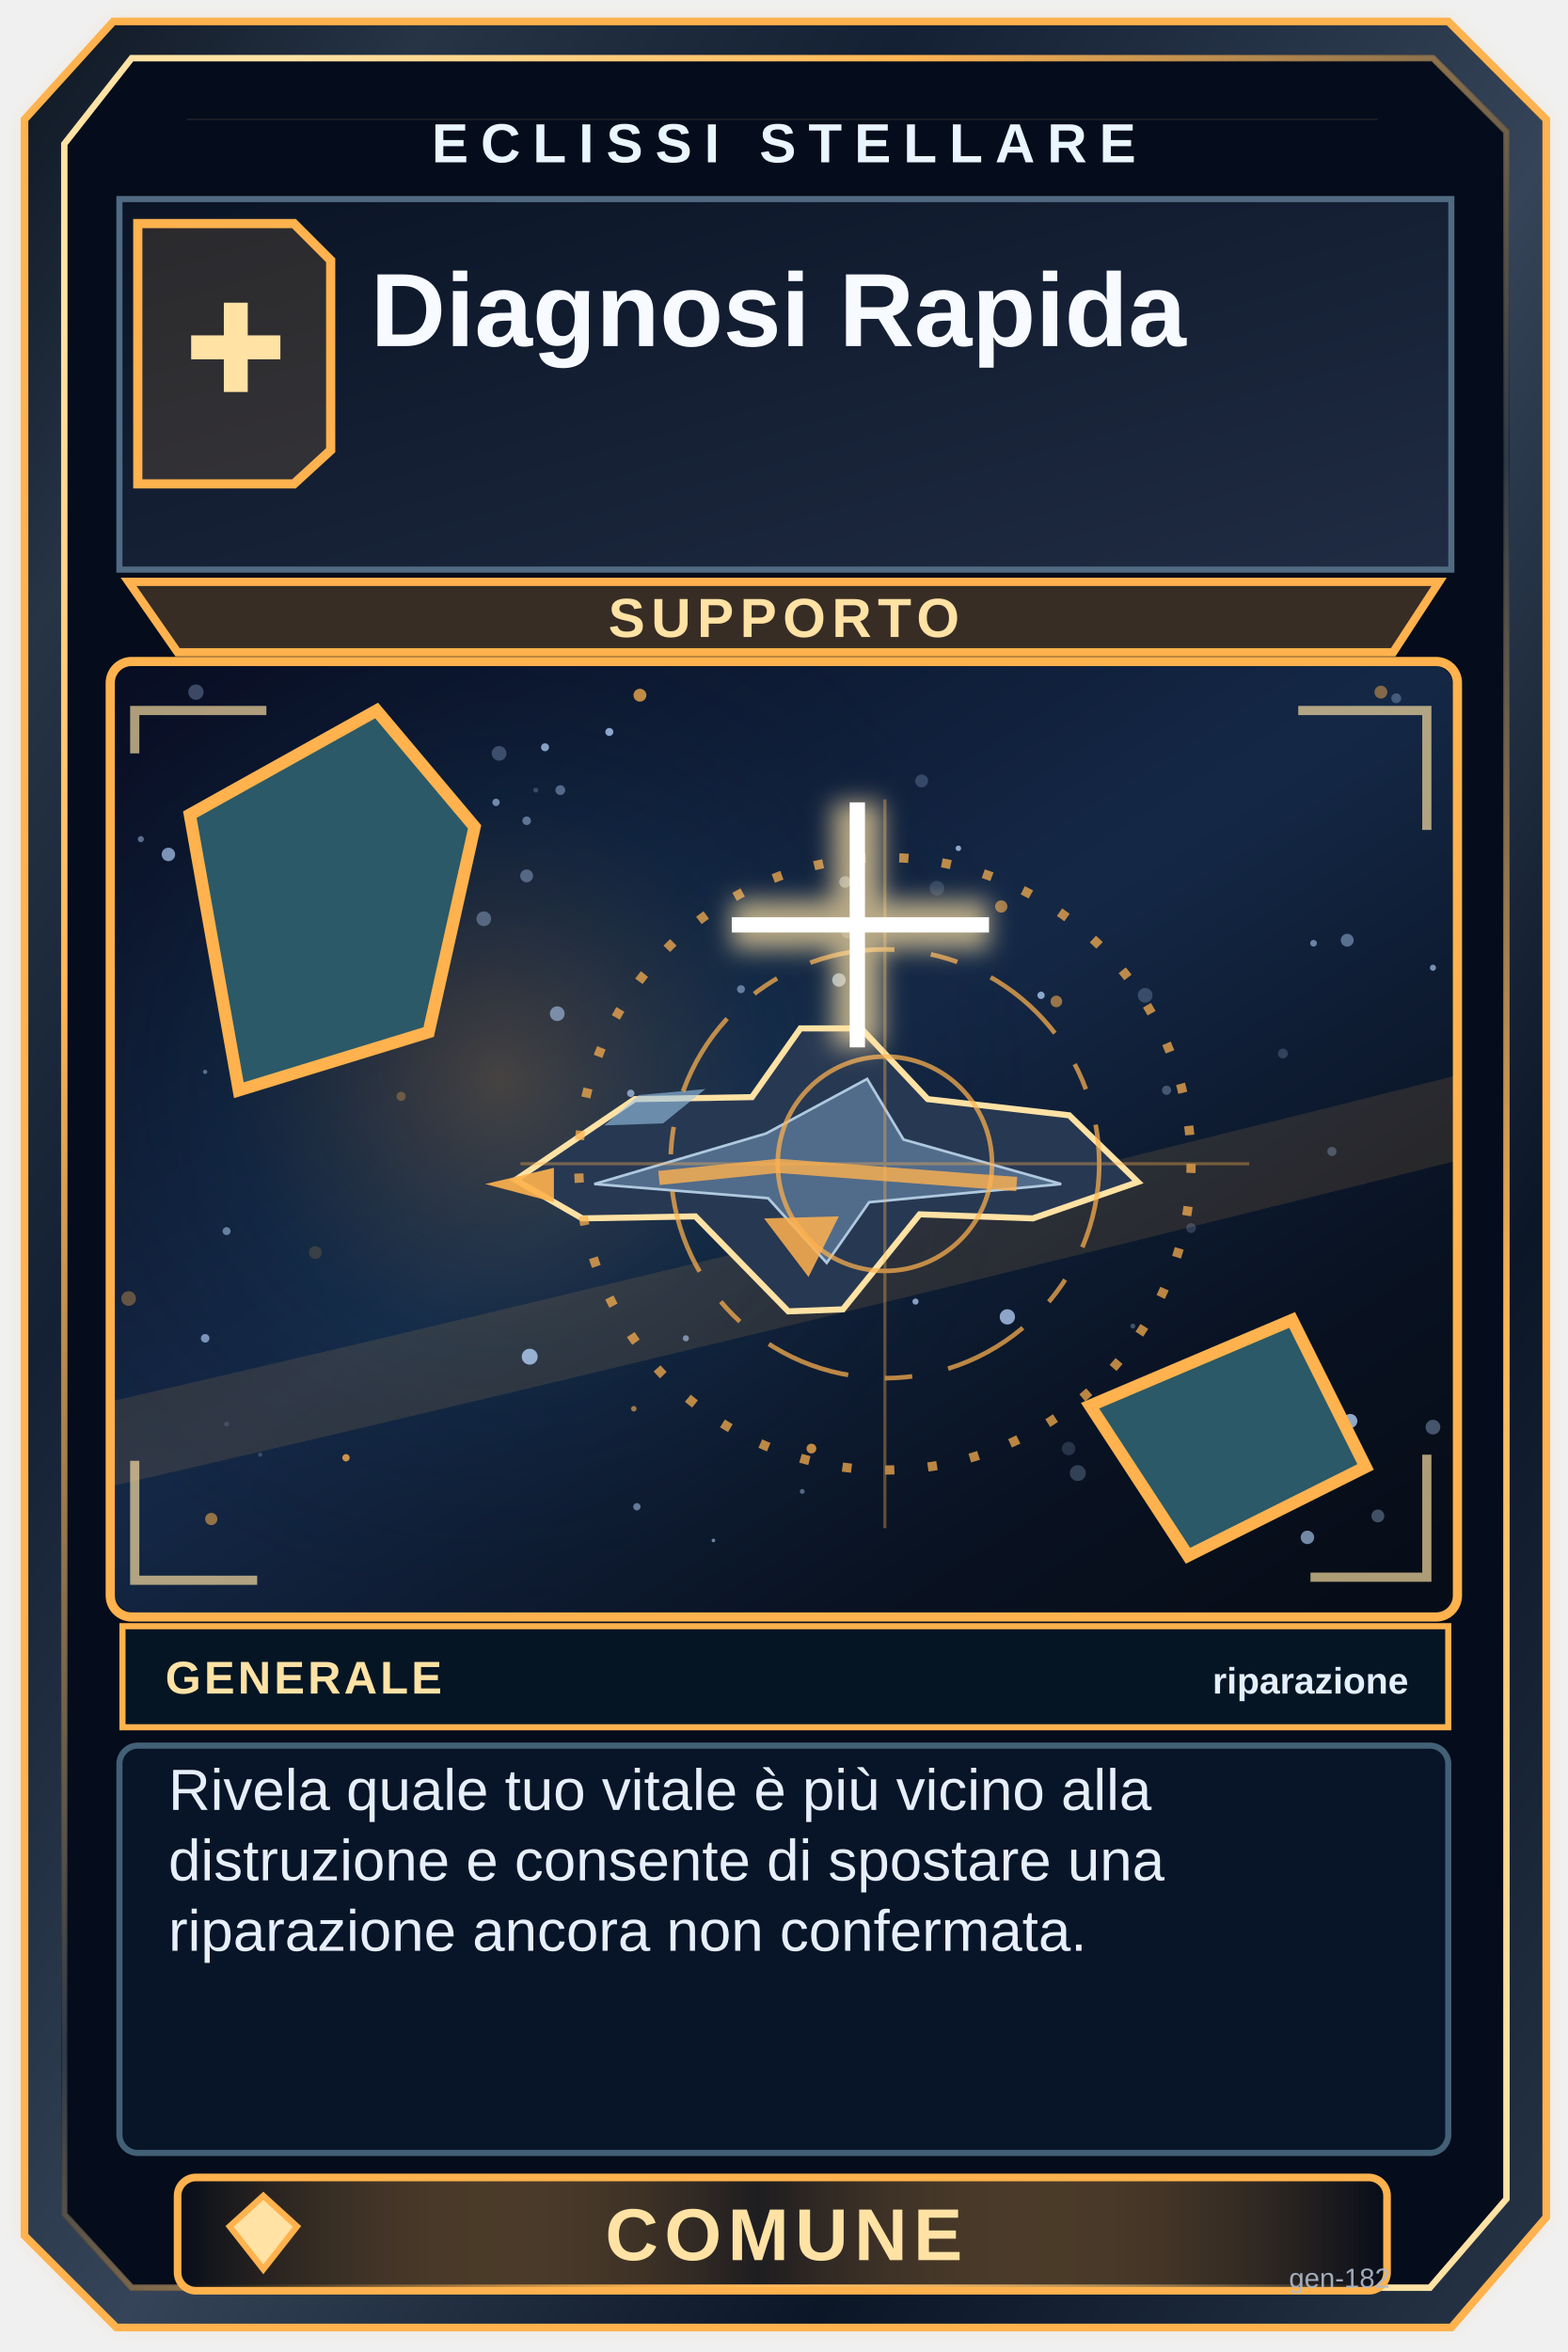
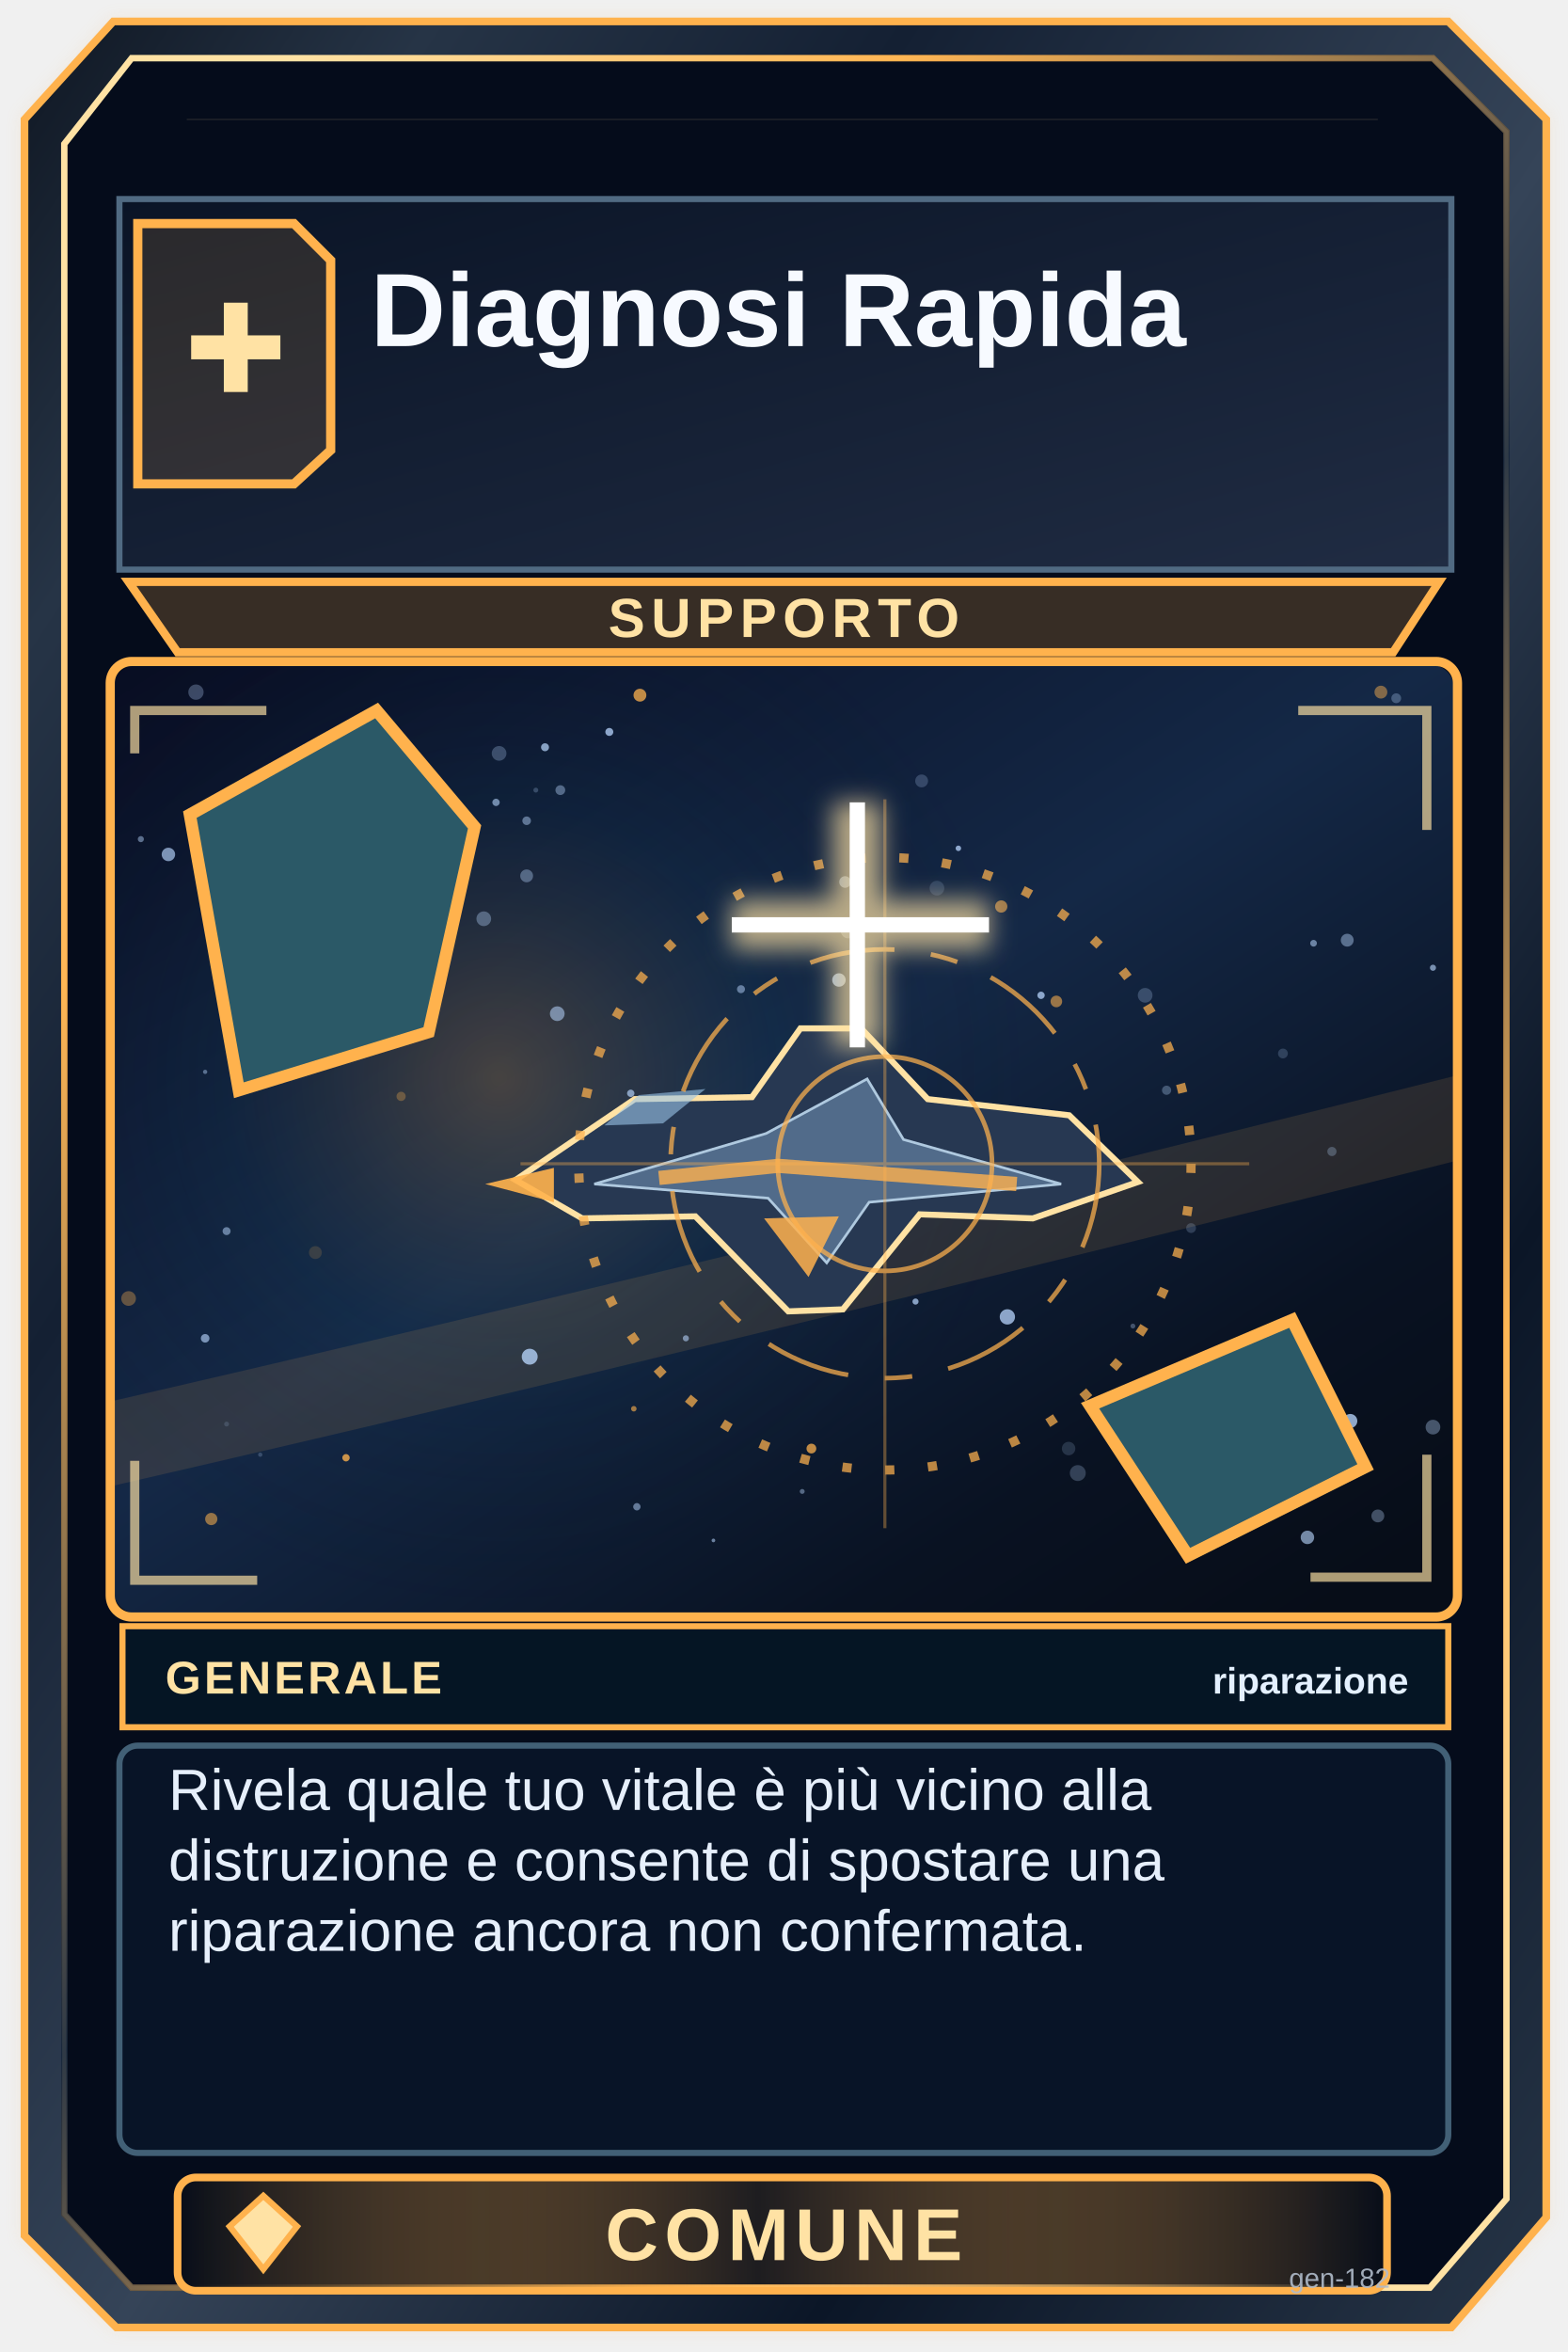
<svg xmlns="http://www.w3.org/2000/svg" width="512" height="768" viewBox="0 0 512 768" role="img" aria-label="Diagnosi Rapida · SUPPORTO · COMUNE">
  <defs>
    <linearGradient id="metal" x1="0" y1="0" x2="1" y2="1">
      <stop stop-color="#101824" />
      <stop offset=".13" stop-color="#263446" />
      <stop offset=".29" stop-color="#142033" />
      <stop offset=".53" stop-color="#354458" />
      <stop offset=".76" stop-color="#0b1627" />
      <stop offset="1" stop-color="#263446" />
    </linearGradient>
    <linearGradient id="rim" x1=".15" y1="0" x2=".87" y2="1">
      <stop stop-color="#ffe2a4" />
      <stop offset=".2" stop-color="#ffb24d" />
      <stop offset=".52" stop-color="#19283c" />
      <stop offset=".78" stop-color="#ffb24d" />
      <stop offset="1" stop-color="#ffe2a4" />
    </linearGradient>
    <linearGradient id="spaceSky" x1="0" y1="0" x2=".9" y2="1">
      <stop stop-color="#080d22" />
      <stop offset=".49" stop-color="#142846" />
      <stop offset=".82" stop-color="#091222" />
      <stop offset="1" stop-color="#070d18" />
    </linearGradient>
    <radialGradient id="planet">
      <stop stop-color="#ffb24d" stop-opacity=".65" />
      <stop offset=".52" stop-color="#194761" stop-opacity=".42" />
      <stop offset="1" stop-color="#0a1529" stop-opacity=".05" />
    </radialGradient>
    <linearGradient id="titlePanel" x1="0" x2="1" y1="0" y2="1">
      <stop stop-color="#0a1426" />
      <stop offset="1" stop-color="#202c43" />
    </linearGradient>
    <linearGradient id="rarityShine" x1="0" y1="0" x2="1" y2="0">
      <stop stop-color="#070d19" />
      <stop offset=".48" stop-color="#ffb24d" stop-opacity="0.1" />
      <stop offset="1" stop-color="#070d19" />
    </linearGradient>
    <filter id="rimGlow" x="-30%" y="-30%" width="160%" height="160%">
      <feGaussianBlur stdDeviation="2.45" />
    </filter>
    <filter id="beamGlow" x="-70%" y="-70%" width="240%" height="240%">
      <feGaussianBlur stdDeviation="4" />
    </filter>
    <clipPath id="artClip">
      <rect x="37" y="217" width="438" height="310" rx="8" />
    </clipPath>
  </defs>
  <path d="M37 7H473L505 39V724L474 760H38L8 730V39Z" fill="#030712" stroke="#ffb24d" stroke-width="2.8" opacity="0.12" filter="url(#rimGlow)" />
  <path d="M37 7H473L505 39V724L474 760H38L8 730V39Z" fill="url(#metal)" stroke="#ffb24d" stroke-width="2.5" />
  <path d="M43 19H468L492 43V718L467 747H43L21 723V47Z" fill="#050c1b" stroke="url(#rim)" stroke-width="2.1" />
  <path d="M43 19H468L492 43V718L467 747H43L21 723V47Z" fill="none" stroke="#ffe2a4" stroke-width="1.35" opacity="0.1" />
  <path d="M61 39H450" stroke="#ffe2a4" stroke-width="0.5" opacity="0.1" />
  <path d="M32 85V51L52 29H135 M376 29H458L482 52V122 M32 648V715L50 735H128 M382 735H460L481 713V647" fill="none" stroke="#f7fcff" stroke-width="1" opacity="0" />
  <path d="M61 43H450" stroke="#fff" stroke-width="1" opacity="0" />
-   <text x="256" y="53" text-anchor="middle" fill="#e9f5ff" font-size="18" font-family="Arial, sans-serif" font-weight="700" letter-spacing="4">ECLISSI STELLARE</text>
  <path d="M39 65H474V186H39Z" fill="url(#titlePanel)" stroke="#506a82" stroke-width="2" />
  <path d="M45 73H96L108 85V147L96 158H45Z" fill="#ffb24d" fill-opacity=".13" stroke="#ffb24d" stroke-width="3" />
  <text x="77" y="128" text-anchor="middle" fill="#ffe2a4" font-family="Arial, sans-serif" font-size="40" font-weight="bold">✚</text>
  <text x="121" y="113" fill="#f7faff" font-family="Arial,sans-serif" font-size="34" font-weight="800">Diagnosi Rapida</text>
  <path d="M42 190H470L455 213H58Z" fill="#ffb24d" fill-opacity=".20" stroke="#ffb24d" stroke-width="2.7" />
  <text x="256" y="208" text-anchor="middle" fill="#ffe2a4" font-family="Arial,sans-serif" font-size="18" font-weight="900" letter-spacing="2">SUPPORTO</text>
  <g clip-path="url(#artClip)">
    <rect x="37" y="217" width="438" height="310" fill="url(#spaceSky)" />
    <circle cx="163" cy="352" r="170" fill="url(#planet)" opacity=".34" />
    <path d="M12 477Q218 430 508 357" fill="none" stroke="#ffb24d" stroke-width="27" opacity=".12" />
    <circle cx="265" cy="473" r="1.6" fill="#ffb24d" opacity="0.74" />
    <circle cx="419" cy="344" r="1.6" fill="#b9d7ff" opacity="0.20" />
    <circle cx="107" cy="311" r="1.5" fill="#b9d7ff" opacity="0.62" />
    <circle cx="82" cy="354" r="2.5" fill="#b9d7ff" opacity="0.64" />
    <circle cx="440" cy="307" r="2.1" fill="#b9d7ff" opacity="0.43" />
    <circle cx="163" cy="246" r="2.4" fill="#b9d7ff" opacity="0.27" />
    <circle cx="207" cy="460" r="0.9" fill="#ffb24d" opacity="0.61" />
    <circle cx="274" cy="320" r="2.2" fill="#b9d7ff" opacity="0.72" />
    <circle cx="429" cy="308" r="1.1" fill="#b9d7ff" opacity="0.54" />
    <circle cx="468" cy="316" r="1.0" fill="#b9d7ff" opacity="0.62" />
    <circle cx="299" cy="369" r="2.3" fill="#b9d7ff" opacity="0.44" />
    <circle cx="441" cy="464" r="2.3" fill="#b9d7ff" opacity="0.76" />
    <circle cx="131" cy="358" r="1.5" fill="#ffb24d" opacity="0.30" />
    <circle cx="468" cy="466" r="2.4" fill="#b9d7ff" opacity="0.35" />
    <circle cx="64" cy="226" r="2.5" fill="#b9d7ff" opacity="0.29" />
    <circle cx="224" cy="437" r="1.0" fill="#b9d7ff" opacity="0.57" />
    <circle cx="80" cy="288" r="1.3" fill="#b9d7ff" opacity="0.75" />
    <circle cx="206" cy="357" r="1.2" fill="#b9d7ff" opacity="0.66" />
    <circle cx="42" cy="424" r="2.4" fill="#ffb24d" opacity="0.35" />
    <circle cx="182" cy="331" r="2.4" fill="#b9d7ff" opacity="0.54" />
    <circle cx="190" cy="392" r="2.3" fill="#b9d7ff" opacity="0.42" />
    <circle cx="233" cy="503" r="0.6" fill="#b9d7ff" opacity="0.55" />
    <circle cx="381" cy="356" r="1.5" fill="#b9d7ff" opacity="0.31" />
    <circle cx="115" cy="344" r="1.9" fill="#b9d7ff" opacity="0.59" />
    <circle cx="209" cy="227" r="2.1" fill="#ffb24d" opacity="0.74" />
    <circle cx="352" cy="481" r="2.6" fill="#b9d7ff" opacity="0.24" />
    <circle cx="435" cy="376" r="1.5" fill="#b9d7ff" opacity="0.27" />
    <circle cx="370" cy="433" r="0.8" fill="#b9d7ff" opacity="0.32" />
    <circle cx="172" cy="286" r="2.1" fill="#b9d7ff" opacity="0.37" />
    <circle cx="73" cy="327" r="2.0" fill="#b9d7ff" opacity="0.75" />
    <circle cx="73" cy="309" r="0.6" fill="#ffb24d" opacity="0.28" />
    <circle cx="162" cy="262" r="1.2" fill="#b9d7ff" opacity="0.58" />
    <circle cx="427" cy="502" r="2.2" fill="#b9d7ff" opacity="0.61" />
    <circle cx="349" cy="473" r="2.2" fill="#b9d7ff" opacity="0.17" />
    <circle cx="129" cy="256" r="1.6" fill="#b9d7ff" opacity="0.52" />
    <circle cx="158" cy="300" r="2.4" fill="#b9d7ff" opacity="0.35" />
    <circle cx="382" cy="483" r="1.8" fill="#ffb24d" opacity="0.41" />
    <circle cx="183" cy="258" r="1.6" fill="#b9d7ff" opacity="0.40" />
    <circle cx="301" cy="255" r="2.1" fill="#b9d7ff" opacity="0.22" />
    <circle cx="374" cy="325" r="2.4" fill="#b9d7ff" opacity="0.24" />
    <circle cx="242" cy="323" r="1.3" fill="#b9d7ff" opacity="0.49" />
    <circle cx="74" cy="465" r="0.8" fill="#b9d7ff" opacity="0.16" />
    <circle cx="451" cy="226" r="2.1" fill="#ffb24d" opacity="0.47" />
    <circle cx="199" cy="239" r="1.3" fill="#b9d7ff" opacity="0.74" />
    <circle cx="175" cy="258" r="0.8" fill="#b9d7ff" opacity="0.24" />
    <circle cx="336" cy="385" r="2.7" fill="#b9d7ff" opacity="0.44" />
    <circle cx="208" cy="492" r="1.2" fill="#b9d7ff" opacity="0.50" />
    <circle cx="128" cy="296" r="2.5" fill="#b9d7ff" opacity="0.46" />
    <circle cx="345" cy="327" r="1.9" fill="#ffb24d" opacity="0.57" />
    <circle cx="266" cy="358" r="0.9" fill="#b9d7ff" opacity="0.77" />
    <circle cx="276" cy="288" r="1.9" fill="#b9d7ff" opacity="0.52" />
    <circle cx="85" cy="475" r="0.7" fill="#b9d7ff" opacity="0.22" />
    <circle cx="82" cy="314" r="1.7" fill="#b9d7ff" opacity="0.22" />
    <circle cx="313" cy="277" r="0.9" fill="#b9d7ff" opacity="0.74" />
    <circle cx="327" cy="296" r="2.0" fill="#ffb24d" opacity="0.59" />
    <circle cx="299" cy="425" r="1.0" fill="#b9d7ff" opacity="0.70" />
    <circle cx="46" cy="274" r="1.0" fill="#b9d7ff" opacity="0.46" />
    <circle cx="389" cy="401" r="1.6" fill="#b9d7ff" opacity="0.20" />
    <circle cx="306" cy="290" r="2.4" fill="#b9d7ff" opacity="0.16" />
    <circle cx="55" cy="279" r="2.2" fill="#b9d7ff" opacity="0.65" />
    <circle cx="113" cy="476" r="1.2" fill="#ffb24d" opacity="0.78" />
    <circle cx="329" cy="430" r="2.5" fill="#b9d7ff" opacity="0.74" />
    <circle cx="456" cy="228" r="1.6" fill="#b9d7ff" opacity="0.30" />
    <circle cx="277" cy="304" r="2.4" fill="#b9d7ff" opacity="0.34" />
    <circle cx="262" cy="487" r="0.8" fill="#b9d7ff" opacity="0.42" />
    <circle cx="340" cy="325" r="1.2" fill="#b9d7ff" opacity="0.73" />
    <circle cx="69" cy="496" r="2.0" fill="#ffb24d" opacity="0.55" />
    <circle cx="143" cy="279" r="0.6" fill="#b9d7ff" opacity="0.50" />
    <circle cx="172" cy="268" r="1.4" fill="#b9d7ff" opacity="0.46" />
    <circle cx="178" cy="244" r="1.3" fill="#b9d7ff" opacity="0.71" />
    <circle cx="74" cy="402" r="1.3" fill="#b9d7ff" opacity="0.51" />
    <circle cx="97" cy="301" r="2.3" fill="#b9d7ff" opacity="0.55" />
    <circle cx="103" cy="409" r="2.1" fill="#ffb24d" opacity="0.16" />
    <circle cx="450" cy="495" r="2.1" fill="#b9d7ff" opacity="0.33" />
    <circle cx="67" cy="437" r="1.4" fill="#b9d7ff" opacity="0.62" />
    <circle cx="173" cy="443" r="2.6" fill="#b9d7ff" opacity="0.76" />
    <circle cx="67" cy="350" r="0.7" fill="#b9d7ff" opacity="0.43" />
    <circle cx="87" cy="329" r="2.1" fill="#b9d7ff" opacity="0.52" />
    <g transform="translate(270 382) rotate(0) scale(0.66)">
      <path d="M-154 5 L-95 -35 L-37 -36 L-13 -70 L17 -70 L50 -35 L120 -27 L154 6 L102 24 L46 22 L8 69 L-19 70 L-65 23 L-121 24 Z" fill="#273852" stroke="#ffe2a4" stroke-width="3" />
      <path d="M-115 7 L-30 -18 L20 -45 L38 -15 L116 7 L21 16 L0 46 L-29 14Z" fill="#516b8a" stroke="#afc9df" stroke-width="1.3" />
      <path d="M-83 4 L-24 -2 L28 2 L94 7" fill="none" stroke="#ffb24d" stroke-width="7" opacity=".8" />
      <path d="M-31 24 L-9 53 L6 23" fill="#ffb24d" opacity=".85" />
      <path d="M-135 -1 L-169 7 L-135 16" fill="#ffb24d" opacity=".9" />
      <path d="M-110 -22 L-81 -23 L-60 -40 L-93 -37 Z" fill="#99c4e8" opacity=".6" />
    </g>
    <g fill="none" stroke="#ffb24d" opacity=".72">
      <circle cx="289" cy="380" r="100" stroke-width="3" stroke-dasharray="3 11" />
      <circle cx="289" cy="380" r="70" stroke-width="1.5" stroke-dasharray="28 12 9 12" />
      <circle cx="289" cy="380" r="35" stroke-width="1.5" />
      <path d="M170 380H408 M289 261V499" stroke-width="1" opacity=".5" />
    </g>
    <path d="M280 262V342 M239 302H323" stroke="#ffe2a4" stroke-width="16" opacity=".7" filter="url(#beamGlow)" />
    <path d="M280 262V342 M239 302H323" stroke="#fff" stroke-width="5" />
    <path d="M62 266l61 -34l32 38l-15 67l-62 19Z M356 459l66 -28l24 48l-58 29Z" fill="#2b5967" stroke="#ffb24d" stroke-width="4" />
    <path d="M44 246V232H87 M424 232h42v39 M44 477v39h40 M428 515h38v-40" stroke="#ffe2a4" stroke-width="3" fill="none" opacity=".67" />
  </g>
  <rect x="36" y="216" width="440" height="312" rx="7" fill="none" stroke="#ffb24d" stroke-width="3" />
  <path d="M40 531H473V564H40Z" fill="#051524" stroke="#ffb24d" stroke-width="2" />
  <text x="54" y="553" fill="#ffe2a4" font-family="Arial,sans-serif" font-size="15" font-weight="bold" letter-spacing="1">GENERALE</text>
  <text x="460" y="553" text-anchor="end" fill="#e4f0ff" font-family="Arial,sans-serif" font-size="12" font-weight="bold">riparazione</text>
  <rect x="39" y="570" width="434" height="133" rx="6" fill="#081427" stroke="#426076" stroke-width="2" />
  <text x="55" y="591" fill="#e6effb" font-size="19" font-family="Arial,sans-serif">Rivela quale tuo vitale è più vicino alla</text>
  <text x="55" y="614" fill="#e6effb" font-size="19" font-family="Arial,sans-serif">distruzione e consente di spostare una</text>
  <text x="55" y="637" fill="#e6effb" font-size="19" font-family="Arial,sans-serif">riparazione ancora non confermata.</text>
  <rect x="58" y="711" width="395" height="37" rx="6" fill="url(#rarityShine)" stroke="#ffb24d" stroke-width="2.5" />
  <path d="M75 727l11 -10l11 10l-11 14Z" fill="#ffe2a4" stroke="#ffb24d" stroke-width="2" />
  <text x="256" y="738" fill="#ffe2a4" text-anchor="middle" font-family="Arial,sans-serif" font-size="24" font-weight="900" letter-spacing="2">COMUNE</text>
  <text x="454" y="747" fill="#afbac9" font-family="Arial,sans-serif" font-size="9" text-anchor="end" opacity=".9">gen-182</text>
</svg>
